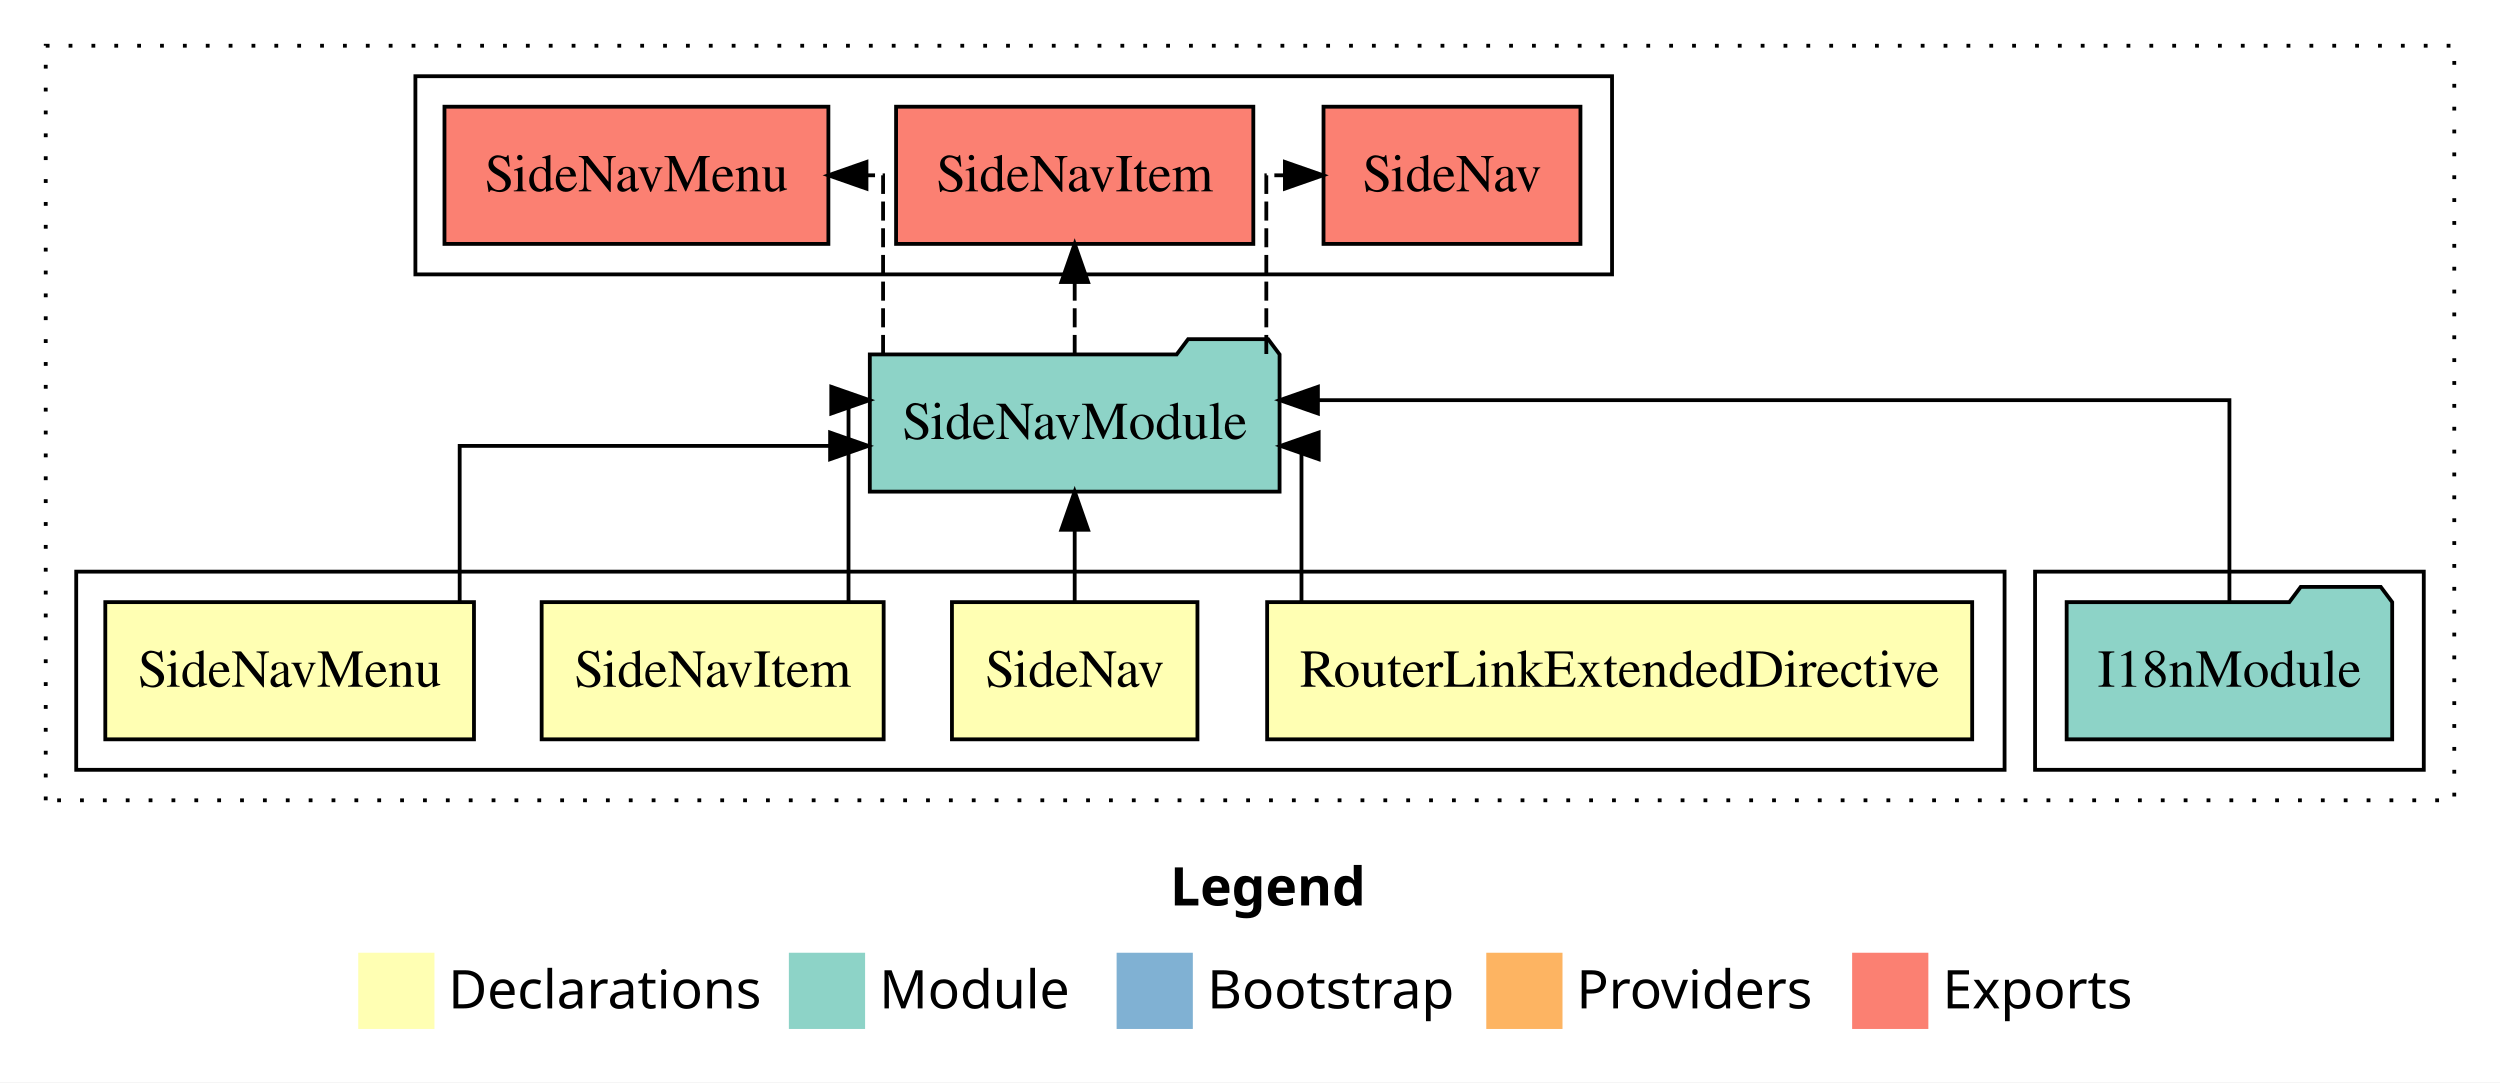
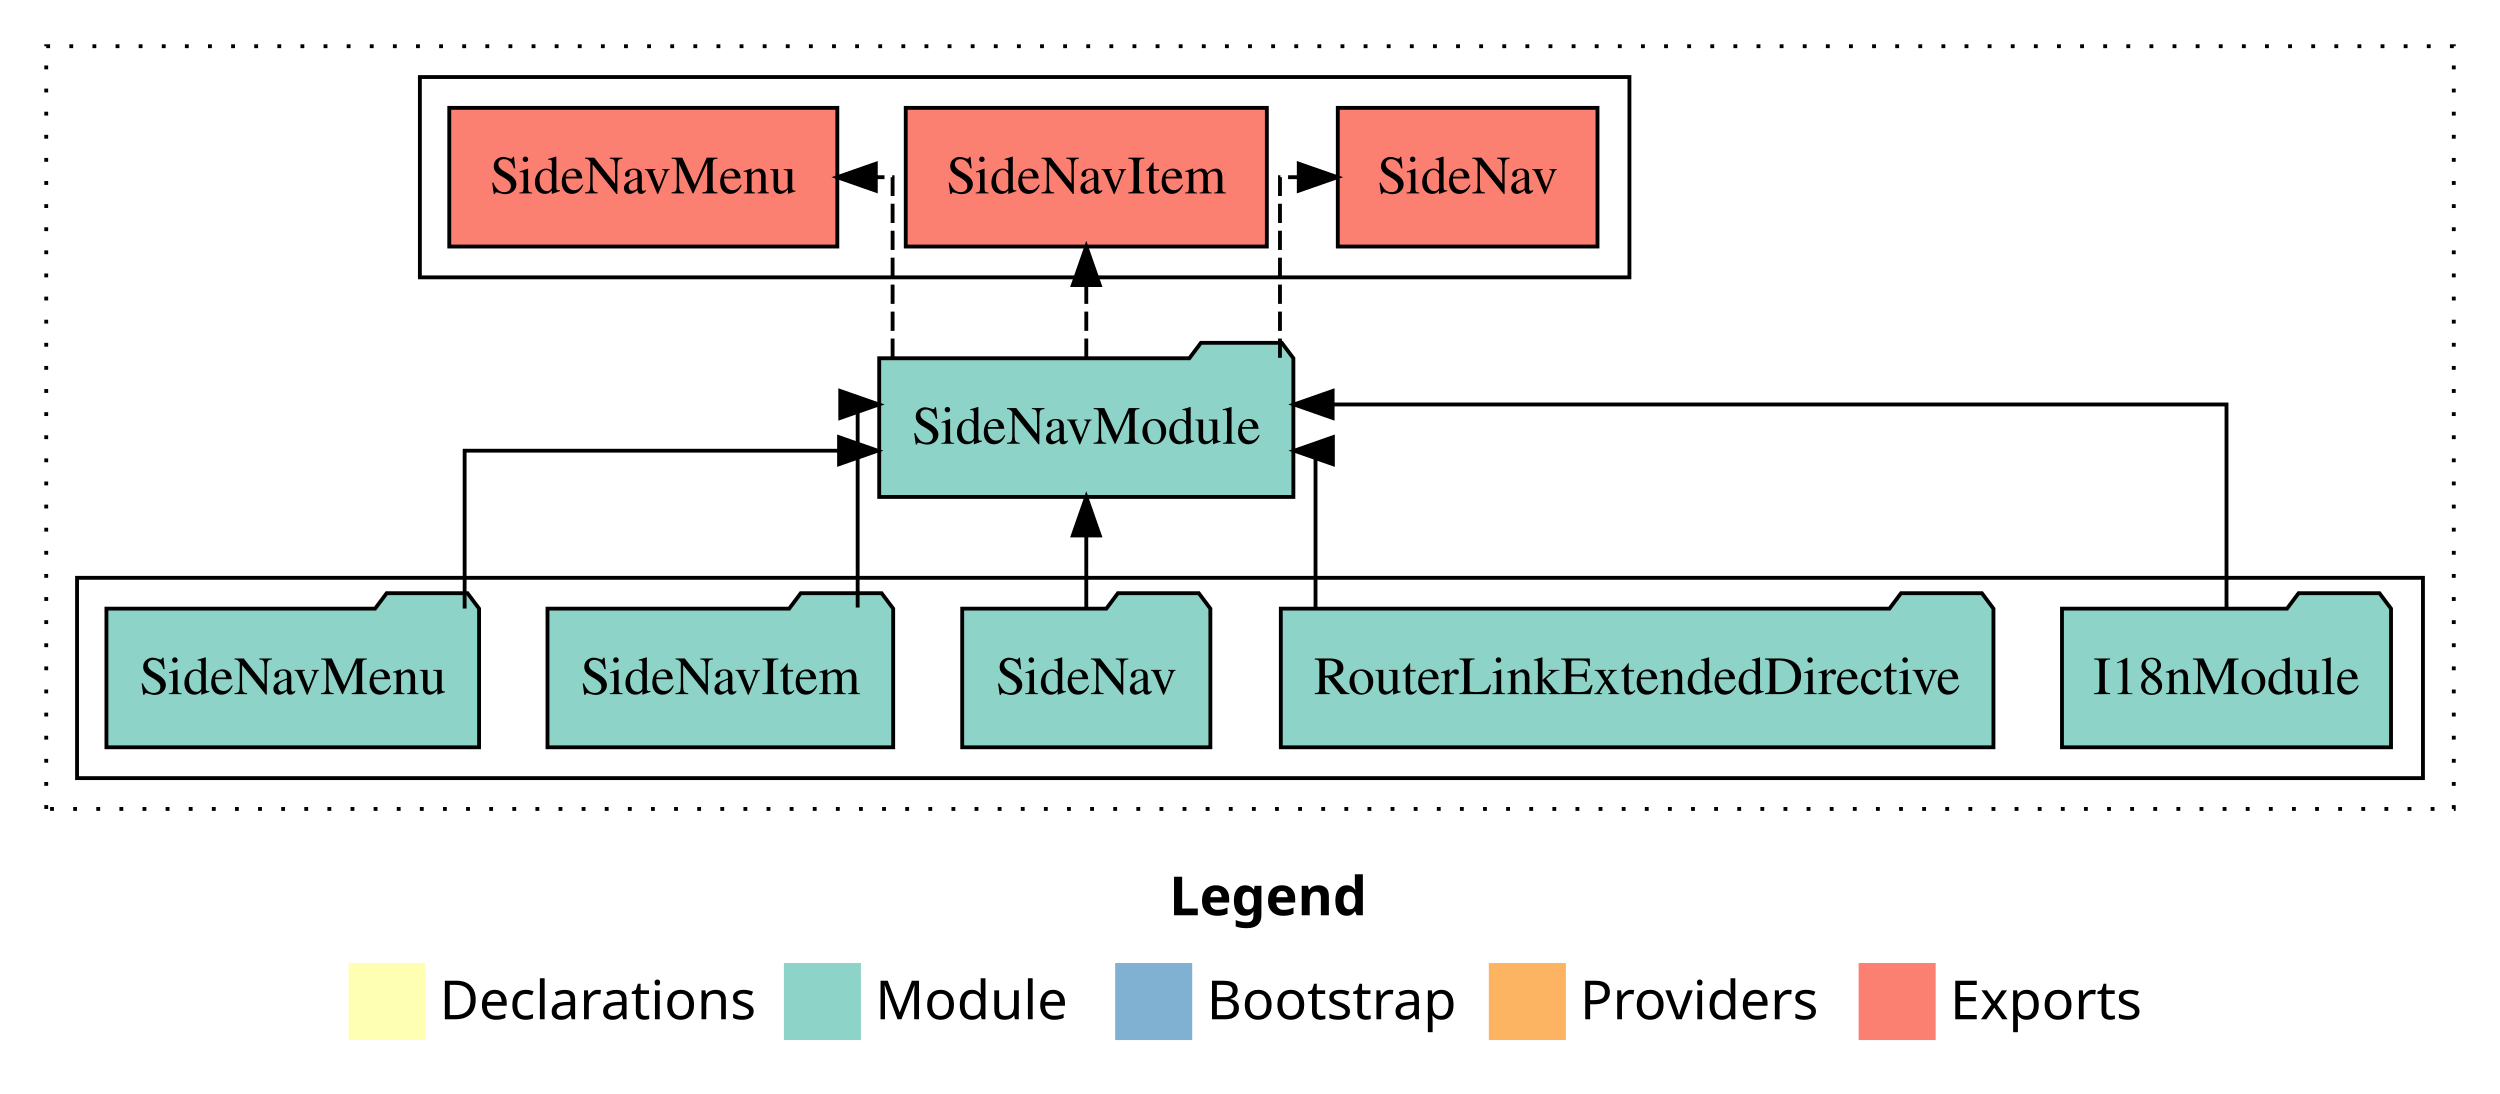
- <svg xmlns="http://www.w3.org/2000/svg" width="656pt" height="284pt" viewBox="0.00 0.00 656.00 284.00">
+ <svg xmlns="http://www.w3.org/2000/svg" width="649pt" height="284pt" viewBox="0.00 0.00 649.00 284.00">
  <g id="graph0" class="graph" transform="scale(1 1) rotate(0) translate(4 280)">
-     <polygon fill="white" stroke="transparent" points="-4,4 -4,-280 652,-280 652,4 -4,4" />
-     <text text-anchor="start" x="303.01" y="-42.4" font-family="Times-12" font-weight="bold" font-size="14.00">Legend</text>
-     <polygon fill="#ffffb3" stroke="transparent" points="90,-10 90,-30 110,-30 110,-10 90,-10" />
-     <text text-anchor="start" x="113.63" y="-15.4" font-family="Times-12" font-size="14.00">  Declarations</text>
-     <polygon fill="#8dd3c7" stroke="transparent" points="203,-10 203,-30 223,-30 223,-10 203,-10" />
-     <text text-anchor="start" x="226.73" y="-15.4" font-family="Times-12" font-size="14.00">  Module</text>
-     <polygon fill="#80b1d3" stroke="transparent" points="289,-10 289,-30 309,-30 309,-10 289,-10" />
-     <text text-anchor="start" x="312.78" y="-15.4" font-family="Times-12" font-size="14.00">  Bootstrap</text>
-     <polygon fill="#fdb462" stroke="transparent" points="386,-10 386,-30 406,-30 406,-10 386,-10" />
-     <text text-anchor="start" x="409.67" y="-15.4" font-family="Times-12" font-size="14.00">  Providers</text>
-     <polygon fill="#fb8072" stroke="transparent" points="482,-10 482,-30 502,-30 502,-10 482,-10" />
-     <text text-anchor="start" x="505.73" y="-15.4" font-family="Times-12" font-size="14.00">  Exports</text>
+     <polygon fill="white" stroke="transparent" points="-4,4 -4,-280 645,-280 645,4 -4,4" />
+     <text text-anchor="start" x="299.51" y="-42.4" font-family="Times-12" font-weight="bold" font-size="14.00">Legend</text>
+     <polygon fill="#ffffb3" stroke="transparent" points="86.5,-10 86.5,-30 106.5,-30 106.5,-10 86.5,-10" />
+     <text text-anchor="start" x="110.13" y="-15.4" font-family="Times-12" font-size="14.00">  Declarations</text>
+     <polygon fill="#8dd3c7" stroke="transparent" points="199.5,-10 199.5,-30 219.5,-30 219.5,-10 199.5,-10" />
+     <text text-anchor="start" x="223.23" y="-15.4" font-family="Times-12" font-size="14.00">  Module</text>
+     <polygon fill="#80b1d3" stroke="transparent" points="285.5,-10 285.5,-30 305.5,-30 305.5,-10 285.5,-10" />
+     <text text-anchor="start" x="309.28" y="-15.4" font-family="Times-12" font-size="14.00">  Bootstrap</text>
+     <polygon fill="#fdb462" stroke="transparent" points="382.5,-10 382.5,-30 402.5,-30 402.5,-10 382.5,-10" />
+     <text text-anchor="start" x="406.17" y="-15.4" font-family="Times-12" font-size="14.00">  Providers</text>
+     <polygon fill="#fb8072" stroke="transparent" points="478.5,-10 478.5,-30 498.5,-30 498.5,-10 478.5,-10" />
+     <text text-anchor="start" x="502.23" y="-15.4" font-family="Times-12" font-size="14.00">  Exports</text>
    <g id="clust1" class="cluster">
-       <polygon fill="none" stroke="black" stroke-dasharray="1,5" points="8,-70 8,-268 640,-268 640,-70 8,-70" />
+       <polygon fill="none" stroke="black" stroke-dasharray="1,5" points="8,-70 8,-268 633,-268 633,-70 8,-70" />
    </g>
-     <g id="clust7" class="cluster">
-       <polygon fill="none" stroke="black" points="530,-78 530,-130 632,-130 632,-78 530,-78" />
-     </g>
-     <g id="clust2" class="cluster">
-       <polygon fill="none" stroke="black" points="16,-78 16,-130 522,-130 522,-78 16,-78" />
-     </g>
-     <g id="clust8" class="cluster">
+     <g id="clust4" class="cluster">
      <polygon fill="none" stroke="black" points="105,-208 105,-260 419,-260 419,-208 105,-208" />
    </g>
+     <g id="clust3" class="cluster">
+       <polygon fill="none" stroke="black" points="16,-78 16,-130 625,-130 625,-78 16,-78" />
+     </g>
    <g id="node1" class="node">
-       <polygon fill="#ffffb3" stroke="black" points="513.5,-122 328.5,-122 328.5,-86 513.5,-86 513.5,-122" />
-       <text text-anchor="middle" x="421" y="-99.8" font-family="Times,serif" font-size="14.00">RouterLinkExtendedDirective</text>
+       <polygon fill="#8dd3c7" stroke="black" points="616.71,-122 613.71,-126 592.71,-126 589.71,-122 531.29,-122 531.29,-86 616.71,-86 616.71,-122" />
+       <text text-anchor="middle" x="574" y="-99.8" font-family="Times,serif" font-size="14.00">I18nModule</text>
    </g>
-     <g id="node5" class="node">
+     <g id="node6" class="node">
      <polygon fill="#8dd3c7" stroke="black" points="331.76,-187 328.76,-191 307.76,-191 304.76,-187 224.24,-187 224.24,-151 331.76,-151 331.76,-187" />
      <text text-anchor="middle" x="278" y="-164.8" font-family="Times,serif" font-size="14.00">SideNavModule</text>
    </g>
    <g id="edge1" class="edge">
+       <path fill="none" stroke="black" d="M574,-122.28C574,-143.32 574,-175 574,-175 574,-175 341.95,-175 341.95,-175" />
+       <polygon fill="black" stroke="black" points="341.95,-171.5 331.95,-175 341.95,-178.5 341.95,-171.5" />
+     </g>
+     <g id="node2" class="node">
+       <polygon fill="#8dd3c7" stroke="black" points="513.5,-122 510.5,-126 489.5,-126 486.5,-122 328.5,-122 328.5,-86 513.5,-86 513.5,-122" />
+       <text text-anchor="middle" x="421" y="-99.8" font-family="Times,serif" font-size="14.00">RouterLinkExtendedDirective</text>
+     </g>
+     <g id="edge2" class="edge">
      <path fill="none" stroke="black" d="M337.51,-122.02C337.51,-139.37 337.51,-163 337.51,-163 337.51,-163 336.96,-163 336.96,-163" />
      <polygon fill="black" stroke="black" points="342.02,-159.5 332.02,-163 342.02,-166.5 342.02,-159.5" />
    </g>
-     <g id="node2" class="node">
-       <polygon fill="#ffffb3" stroke="black" points="310.21,-122 245.79,-122 245.79,-86 310.21,-86 310.21,-122" />
+     <g id="node3" class="node">
+       <polygon fill="#8dd3c7" stroke="black" points="310.21,-122 307.21,-126 286.21,-126 283.21,-122 245.79,-122 245.79,-86 310.21,-86 310.21,-122" />
      <text text-anchor="middle" x="278" y="-99.8" font-family="Times,serif" font-size="14.00">SideNav</text>
    </g>
-     <g id="edge2" class="edge">
+     <g id="edge3" class="edge">
      <path fill="none" stroke="black" d="M278,-122.11C278,-122.11 278,-140.99 278,-140.99" />
      <polygon fill="black" stroke="black" points="274.5,-140.99 278,-150.99 281.5,-140.99 274.5,-140.99" />
    </g>
-     <g id="node3" class="node">
-       <polygon fill="#ffffb3" stroke="black" points="227.87,-122 138.13,-122 138.13,-86 227.87,-86 227.87,-122" />
+     <g id="node4" class="node">
+       <polygon fill="#8dd3c7" stroke="black" points="227.87,-122 224.87,-126 203.87,-126 200.87,-122 138.13,-122 138.13,-86 227.87,-86 227.87,-122" />
      <text text-anchor="middle" x="183" y="-99.8" font-family="Times,serif" font-size="14.00">SideNavItem</text>
    </g>
-     <g id="edge3" class="edge">
+     <g id="edge4" class="edge">
      <path fill="none" stroke="black" d="M218.65,-122.28C218.65,-143.32 218.65,-175 218.65,-175 218.65,-175 219.2,-175 219.2,-175" />
      <polygon fill="black" stroke="black" points="214.13,-178.5 224.13,-175 214.13,-171.5 214.13,-178.5" />
    </g>
-     <g id="node4" class="node">
-       <polygon fill="#ffffb3" stroke="black" points="120.37,-122 23.63,-122 23.63,-86 120.37,-86 120.37,-122" />
+     <g id="node5" class="node">
+       <polygon fill="#8dd3c7" stroke="black" points="120.37,-122 117.37,-126 96.37,-126 93.37,-122 23.63,-122 23.63,-86 120.37,-86 120.37,-122" />
      <text text-anchor="middle" x="72" y="-99.8" font-family="Times,serif" font-size="14.00">SideNavMenu</text>
    </g>
-     <g id="edge4" class="edge">
+     <g id="edge5" class="edge">
      <path fill="none" stroke="black" d="M116.62,-122.02C116.62,-139.37 116.62,-163 116.62,-163 116.62,-163 213.82,-163 213.82,-163" />
      <polygon fill="black" stroke="black" points="213.82,-166.5 223.82,-163 213.82,-159.5 213.82,-166.5" />
    </g>
    <g id="node7" class="node">
      <polygon fill="#fb8072" stroke="black" points="410.71,-252 343.29,-252 343.29,-216 410.71,-216 410.71,-252" />
      <text text-anchor="middle" x="377" y="-229.8" font-family="Times,serif" font-size="14.00">SideNav </text>
    </g>
    <g id="edge6" class="edge">
      <path fill="none" stroke="black" stroke-dasharray="5,2" d="M328.28,-187.11C328.28,-206.34 328.28,-234 328.28,-234 328.28,-234 333.16,-234 333.16,-234" />
      <polygon fill="black" stroke="black" points="333.16,-237.5 343.16,-234 333.16,-230.5 333.16,-237.5" />
    </g>
    <g id="node8" class="node">
      <polygon fill="#fb8072" stroke="black" points="324.87,-252 231.13,-252 231.13,-216 324.87,-216 324.87,-252" />
      <text text-anchor="middle" x="278" y="-229.8" font-family="Times,serif" font-size="14.00">SideNavItem </text>
    </g>
    <g id="edge7" class="edge">
      <path fill="none" stroke="black" stroke-dasharray="5,2" d="M278,-187.11C278,-187.11 278,-205.99 278,-205.99" />
      <polygon fill="black" stroke="black" points="274.5,-205.99 278,-215.99 281.5,-205.99 274.5,-205.99" />
    </g>
    <g id="node9" class="node">
      <polygon fill="#fb8072" stroke="black" points="213.37,-252 112.63,-252 112.63,-216 213.37,-216 213.37,-252" />
      <text text-anchor="middle" x="163" y="-229.8" font-family="Times,serif" font-size="14.00">SideNavMenu </text>
    </g>
    <g id="edge8" class="edge">
      <path fill="none" stroke="black" stroke-dasharray="5,2" d="M227.72,-187.11C227.72,-206.34 227.72,-234 227.72,-234 227.72,-234 223.36,-234 223.36,-234" />
      <polygon fill="black" stroke="black" points="223.36,-230.5 213.36,-234 223.36,-237.5 223.36,-230.5" />
    </g>
-     <g id="node6" class="node">
-       <polygon fill="#8dd3c7" stroke="black" points="623.71,-122 620.71,-126 599.71,-126 596.71,-122 538.29,-122 538.29,-86 623.71,-86 623.71,-122" />
-       <text text-anchor="middle" x="581" y="-99.8" font-family="Times,serif" font-size="14.00">I18nModule</text>
-     </g>
-     <g id="edge5" class="edge">
-       <path fill="none" stroke="black" d="M581,-122.28C581,-143.32 581,-175 581,-175 581,-175 341.82,-175 341.82,-175" />
-       <polygon fill="black" stroke="black" points="341.82,-171.5 331.82,-175 341.82,-178.5 341.82,-171.5" />
-     </g>
  </g>
</svg>
